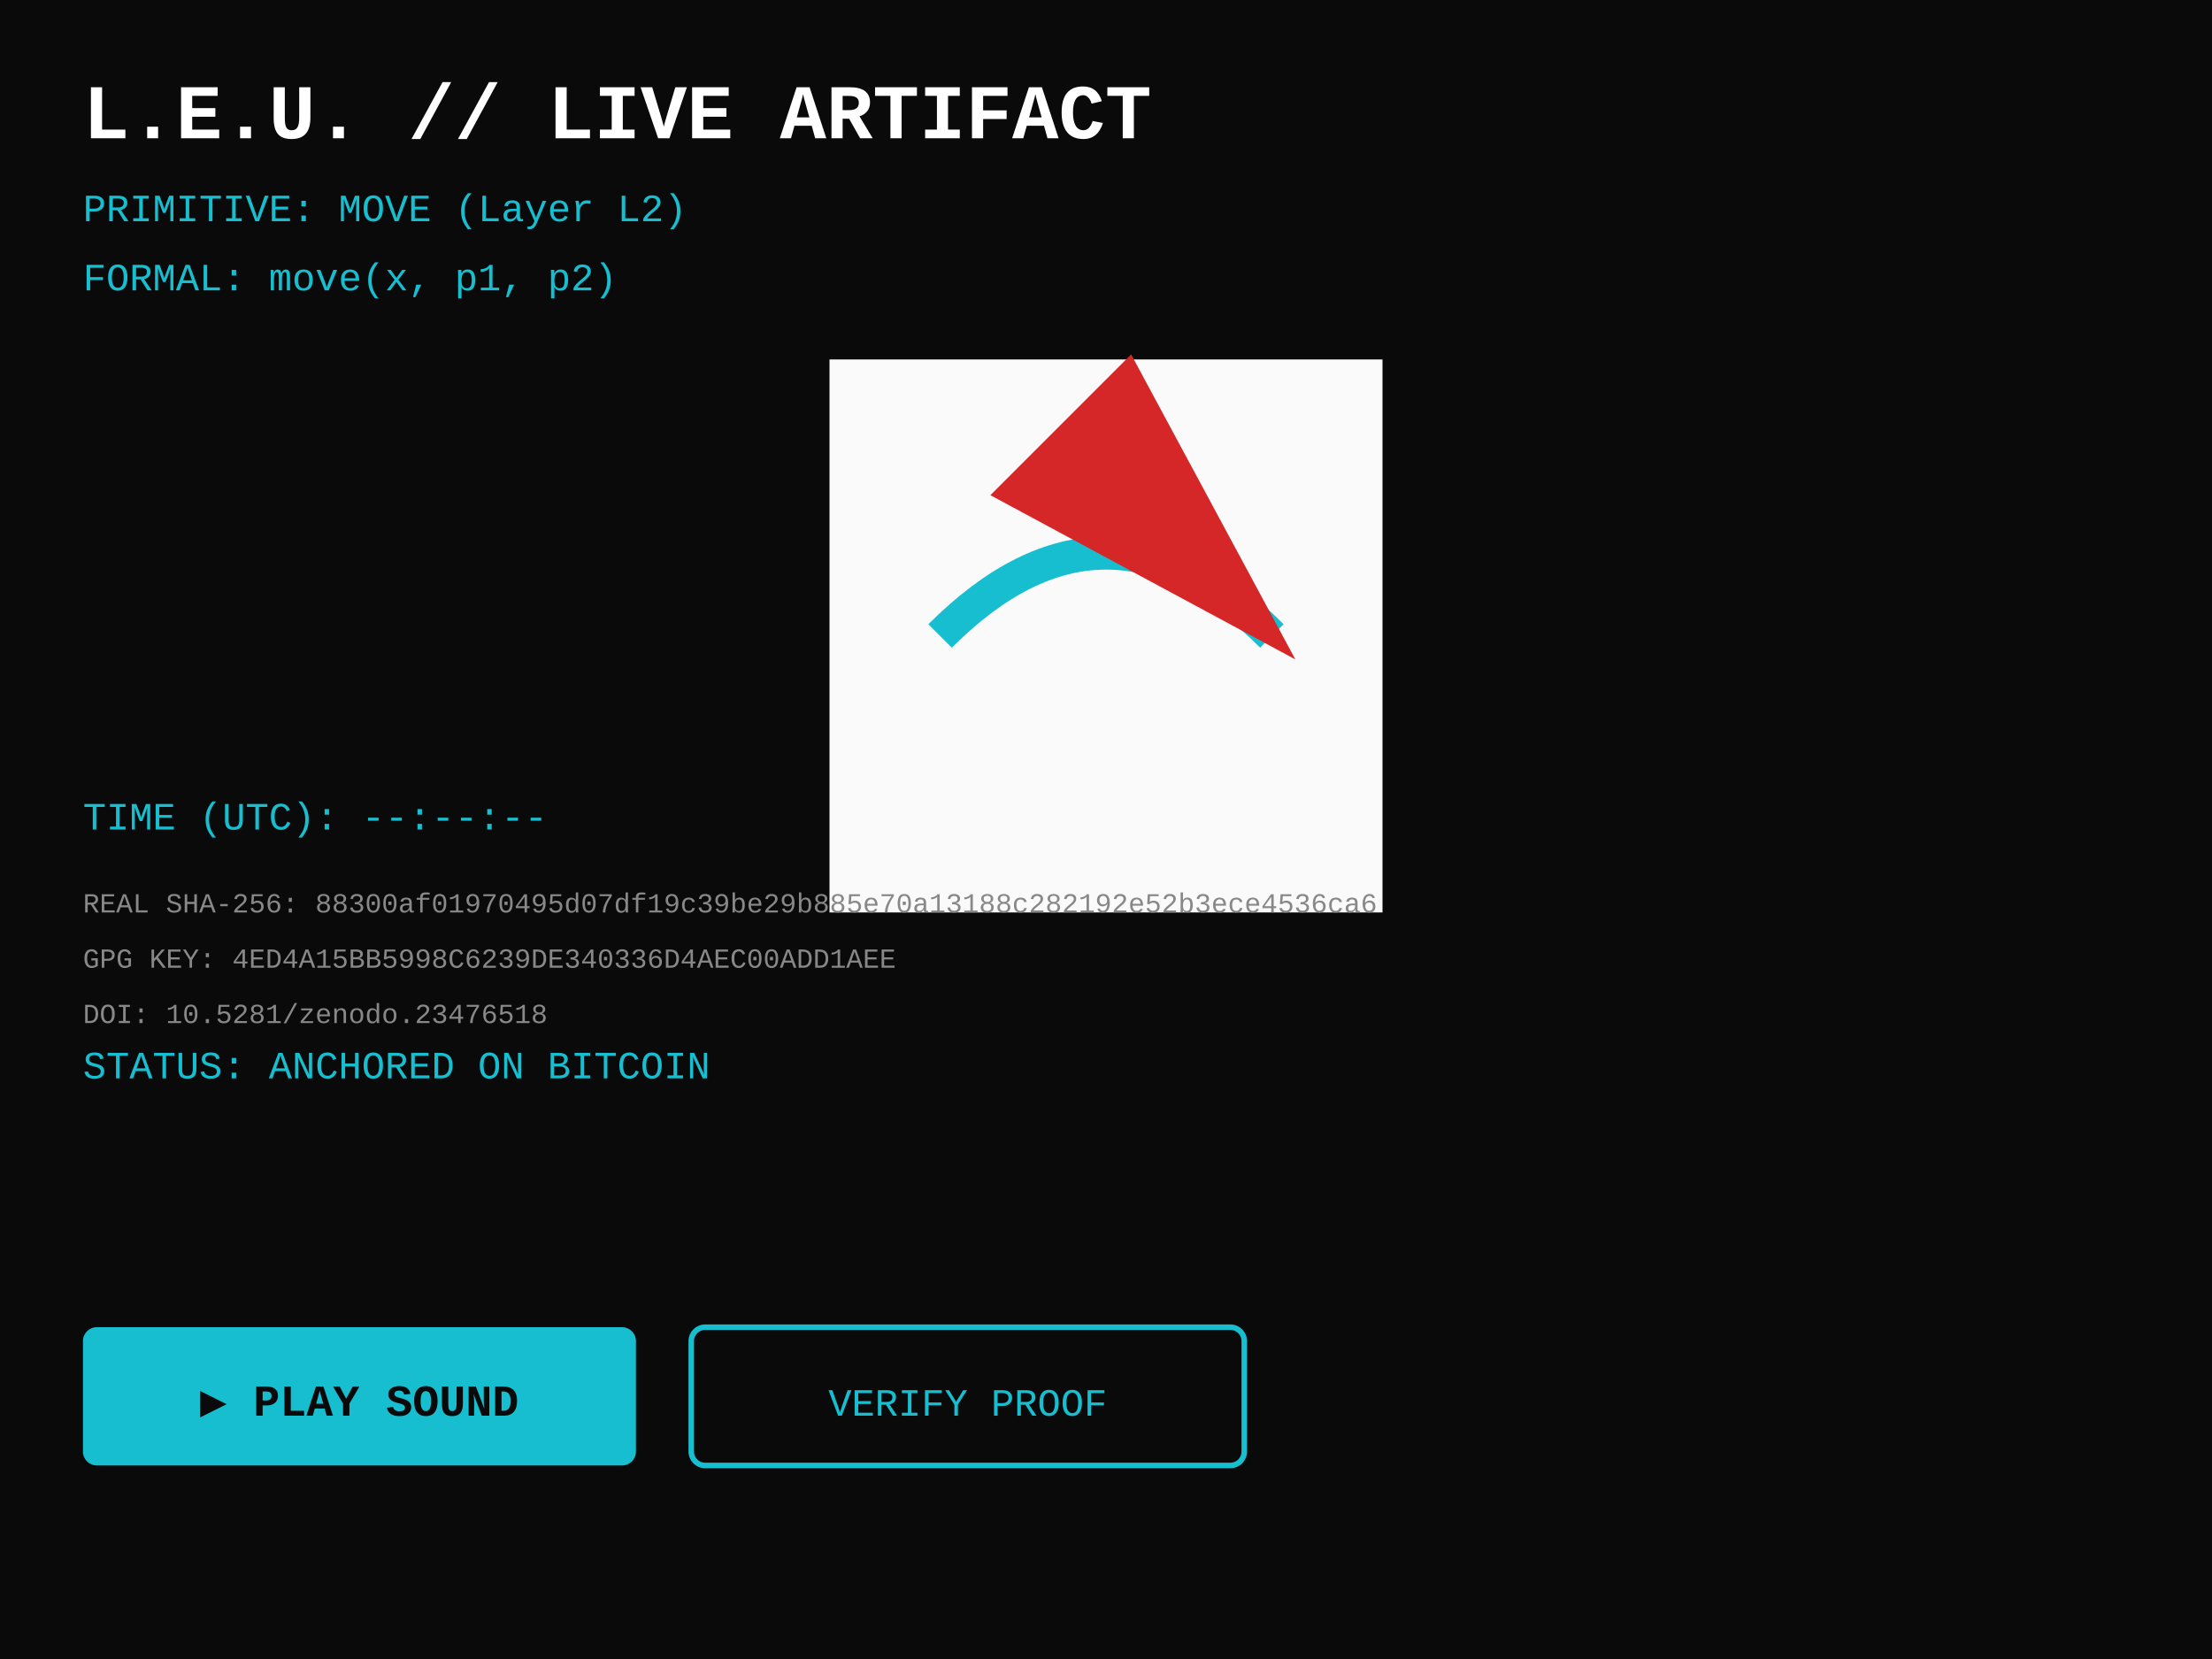
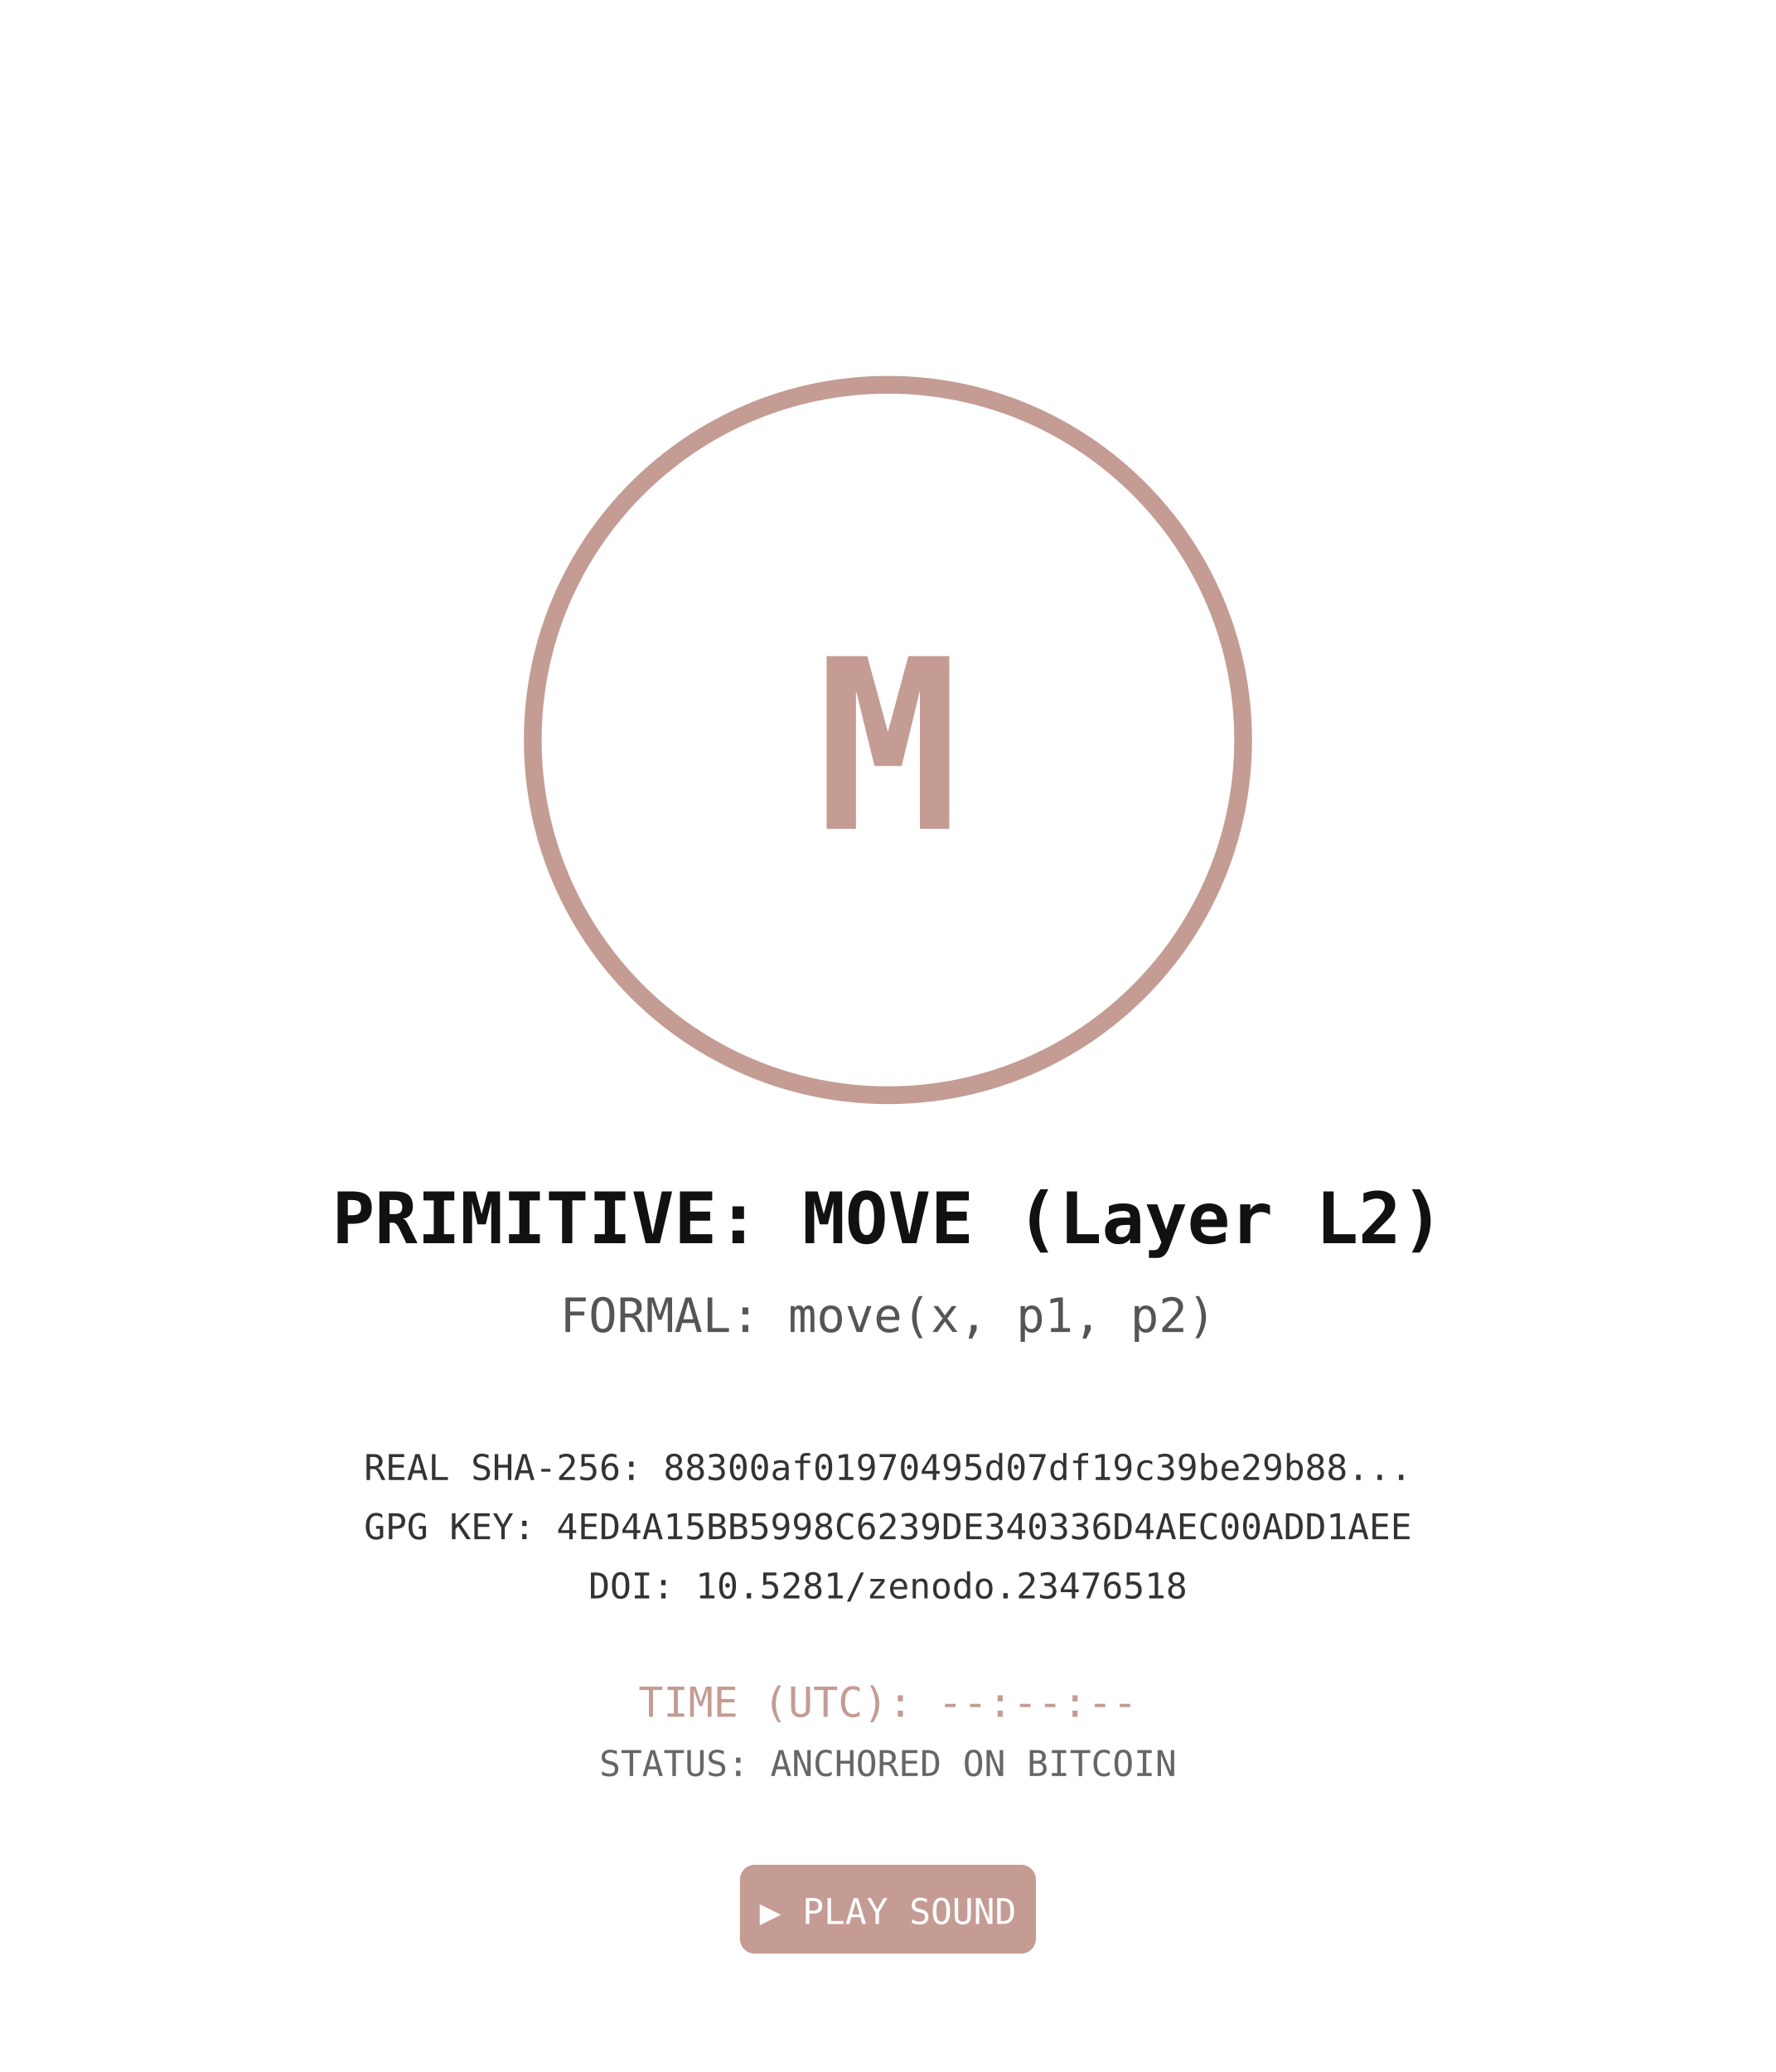
- <svg xmlns="http://www.w3.org/2000/svg" width="800" height="600" viewBox="0 0 800 600">
-   <rect width="100%" height="100%" fill="#0a0a0a" />
-   <style>
-     .hud { font-family: 'Courier New', monospace; fill: #17becf; font-size: 14px; }
-     .title { font-family: 'Courier New', monospace; fill: #ffffff; font-size: 28px; font-weight: bold; }
-     .hash { font-family: 'Courier New', monospace; fill: #888; font-size: 10px; }
-     .btn { cursor: pointer; }
-     .btn:hover { opacity: 0.8; }
- </style>
-   <text x="30" y="50" class="title">L.E.U. // LIVE ARTIFACT</text>
-   <text x="30" y="80" class="hud">PRIMITIVE: MOVE (Layer L2)</text>
-   <text x="30" y="105" class="hud">FORMAL: move(x, p1, p2)</text>
-   <g transform="translate(300.0, 130.0) scale(2)">
-     <defs>
-       <marker id="arrow" markerWidth="10" markerHeight="10" refX="9" refY="3" orient="auto">
-         <polygon points="0 0, 10 3, 0 6" fill="#d62728" />
-       </marker>
-     </defs>
-     <rect width="100" height="100" fill="#fafafa" />
-     <path d="M20,50 Q50,20 80,50" fill="none" stroke="#17becf" stroke-width="6" marker-end="url(#arrow)" />
-   </g>
-   <text x="30" y="300" class="hud">TIME (UTC): <tspan id="clock">--:--:--</tspan>
+ <svg xmlns="http://www.w3.org/2000/svg" width="600" height="700" viewBox="0 0 600 700">
+   <rect width="100%" height="100%" fill="#ffffff" />
+   <circle cx="300" cy="250" r="120" fill="none" stroke="#c49c94" stroke-width="6" />
+   <text x="300" y="280" font-family="monospace" font-size="80" fill="#c49c94" text-anchor="middle" font-weight="bold">M</text>
+   <text x="300" y="420" font-family="monospace" font-size="24" fill="#111" text-anchor="middle" font-weight="bold">PRIMITIVE: MOVE (Layer L2)</text>
+   <text x="300" y="450" font-family="monospace" font-size="16" fill="#555" text-anchor="middle">FORMAL: move(x, p1, p2)</text>
+   <text x="300" y="500" font-family="monospace" font-size="12" fill="#333" text-anchor="middle">REAL SHA-256: 88300af01970495d07df19c39be29b88...</text>
+   <text x="300" y="520" font-family="monospace" font-size="12" fill="#333" text-anchor="middle">GPG KEY: 4ED4A15BB5998C6239DE340336D4AEC00ADD1AEE</text>
+   <text x="300" y="540" font-family="monospace" font-size="12" fill="#333" text-anchor="middle">DOI: 10.5281/zenodo.23476518</text>
+   <text x="300" y="580" font-family="monospace" font-size="14" fill="#c49c94" text-anchor="middle">TIME (UTC): <tspan id="clock">--:--:--</tspan>
  </text>
-   <text x="30" y="330" class="hash">REAL SHA-256: 88300af01970495d07df19c39be29b885e70a13188c282192e52b3ece4536ca6</text>
-   <text x="30" y="350" class="hash">GPG KEY: 4ED4A15BB5998C6239DE340336D4AEC00ADD1AEE</text>
-   <text x="30" y="370" class="hash">DOI: 10.5281/zenodo.23476518</text>
-   <text x="30" y="390" class="hud">STATUS: ANCHORED ON BITCOIN</text>
-   <g class="btn">
-     <rect x="30" y="480" width="200" height="50" fill="#17becf" rx="5" />
-     <text x="130" y="512" font-family="'Courier New', monospace" fill="#0a0a0a" font-size="16" text-anchor="middle" font-weight="bold">▶ PLAY SOUND</text>
-   </g>
-   <g class="btn">
-     <rect x="250" y="480" width="200" height="50" fill="none" stroke="#17becf" stroke-width="2" rx="5" />
-     <text x="350" y="512" font-family="'Courier New', monospace" fill="#17becf" font-size="14" text-anchor="middle">VERIFY PROOF</text>
+   <text x="300" y="600" font-family="monospace" font-size="12" fill="#666" text-anchor="middle">STATUS: ANCHORED ON BITCOIN</text>
+   <g transform="translate(250, 630)" style="cursor:pointer;">
+     <rect width="100" height="30" fill="#c49c94" rx="5" />
+     <text x="50" y="20" font-family="monospace" font-size="12" fill="#fff" text-anchor="middle">▶ PLAY SOUND</text>
  </g>
</svg>
